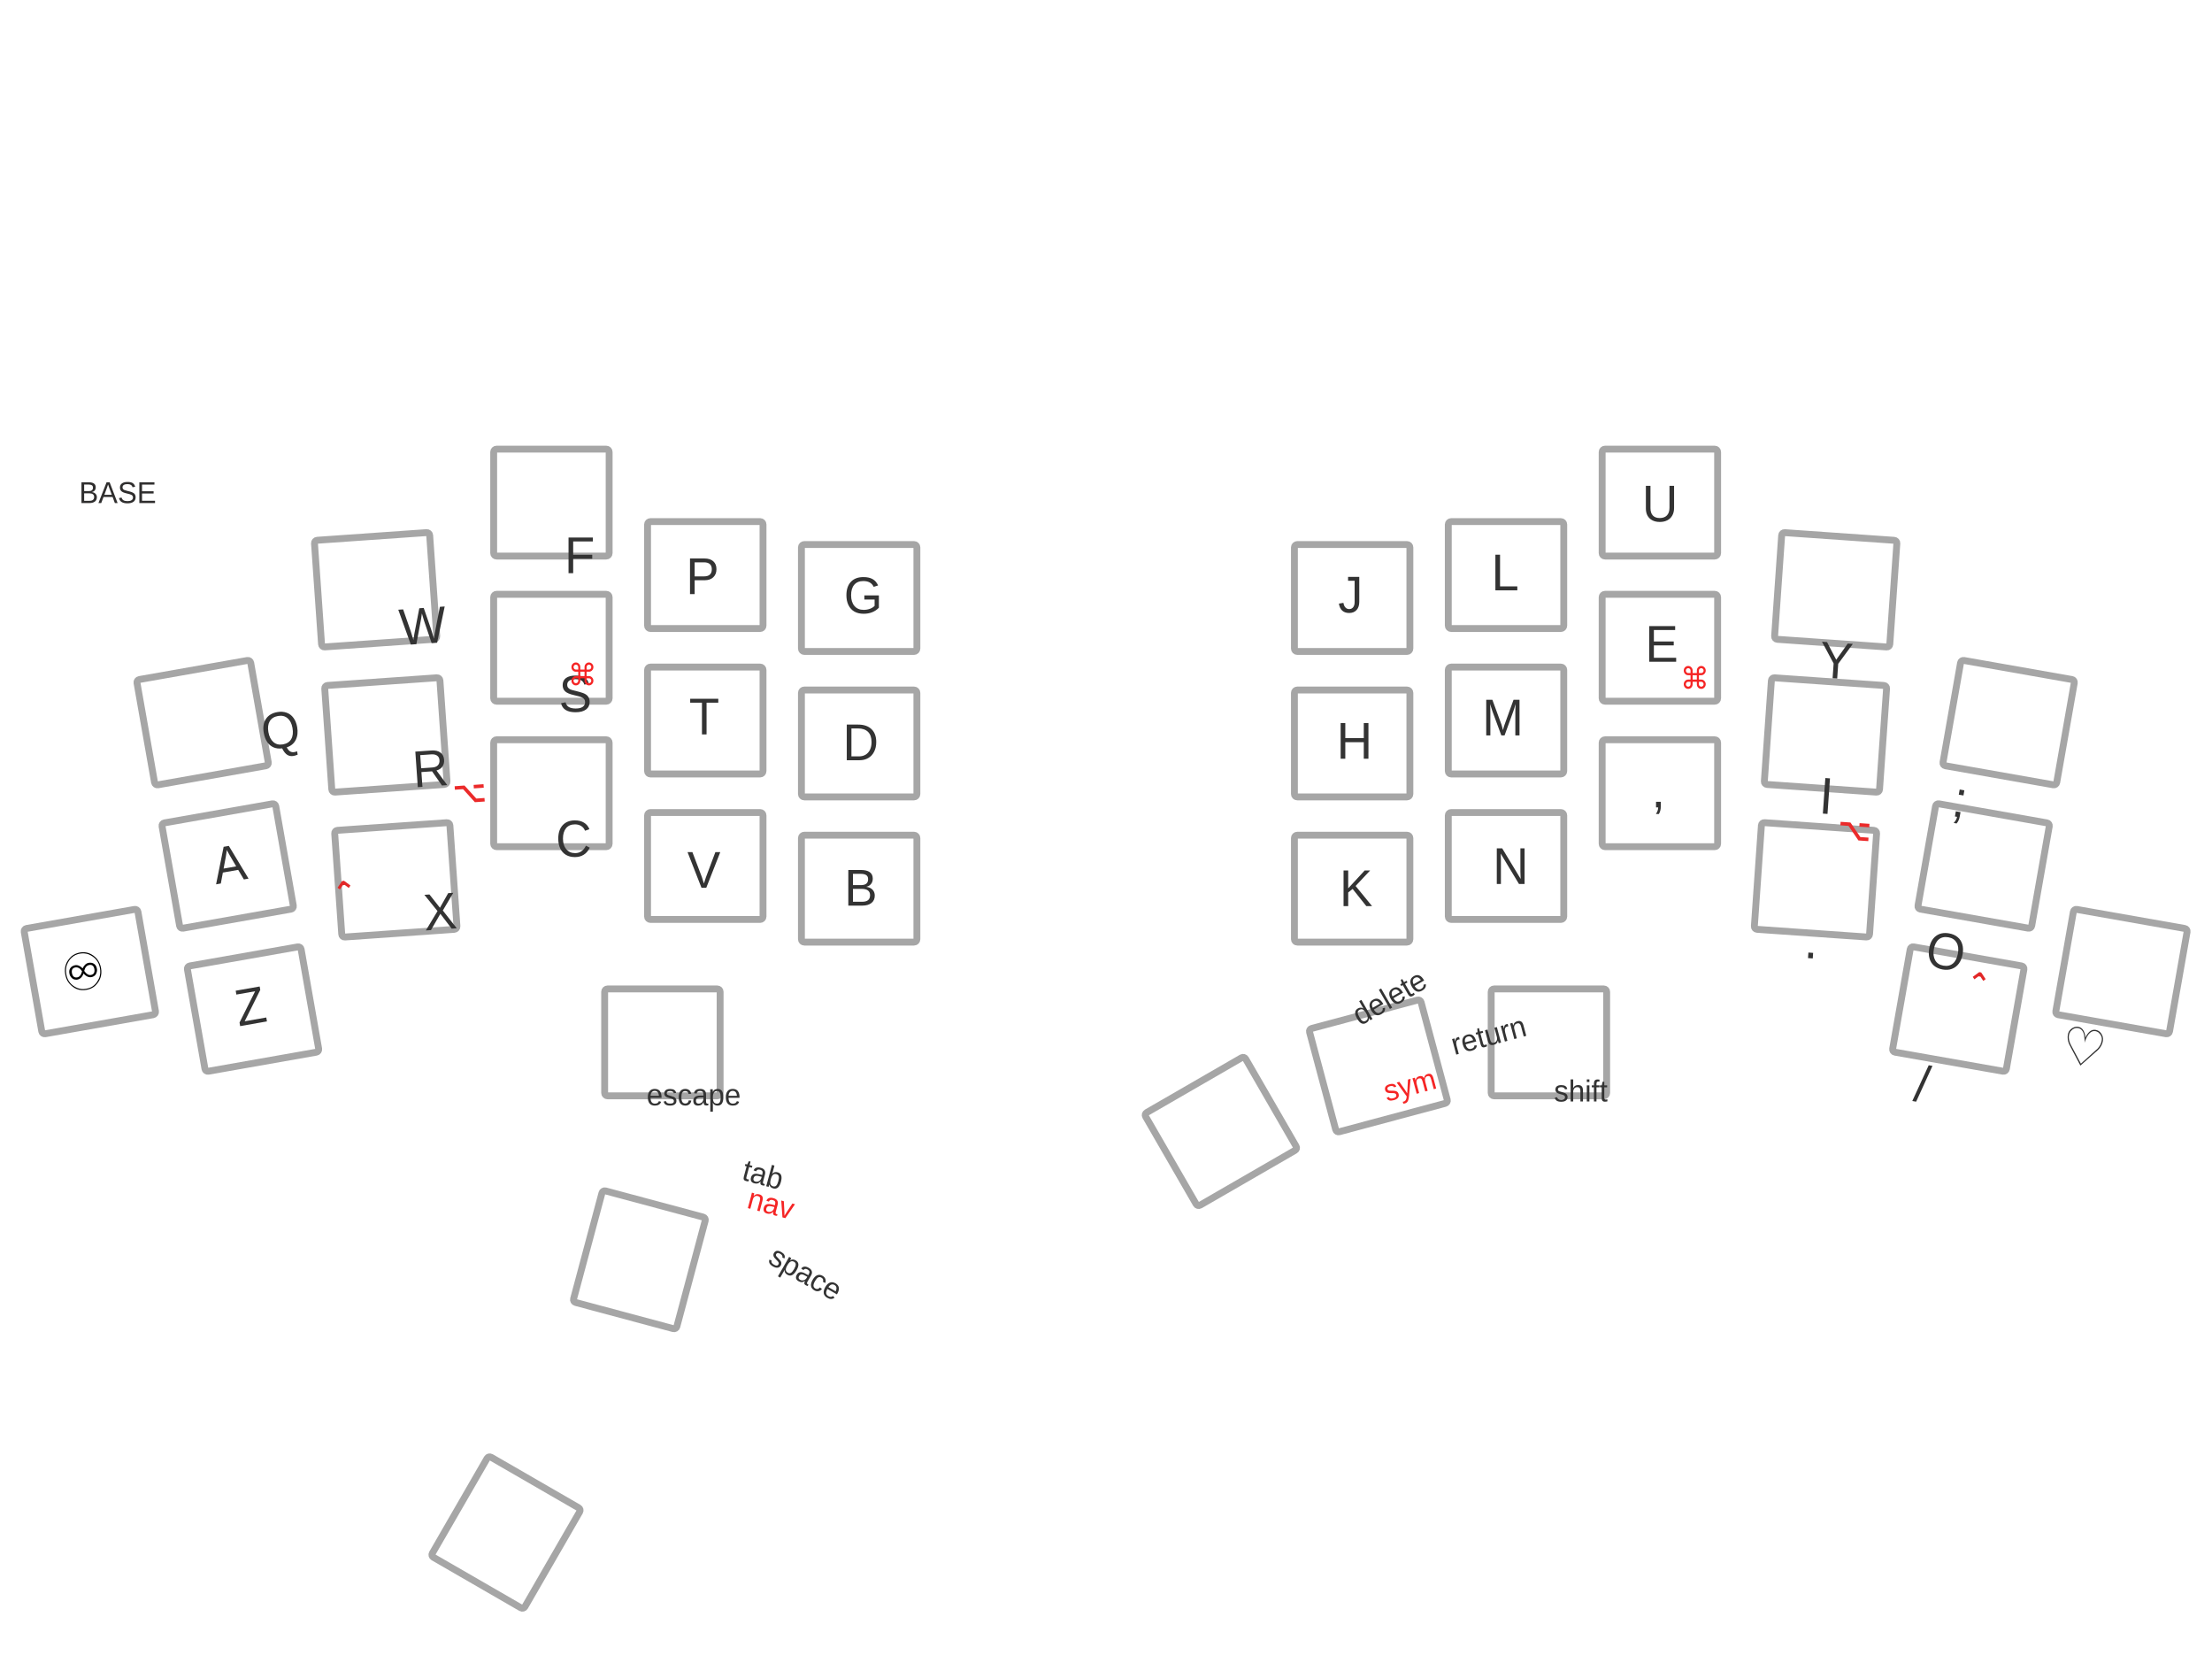
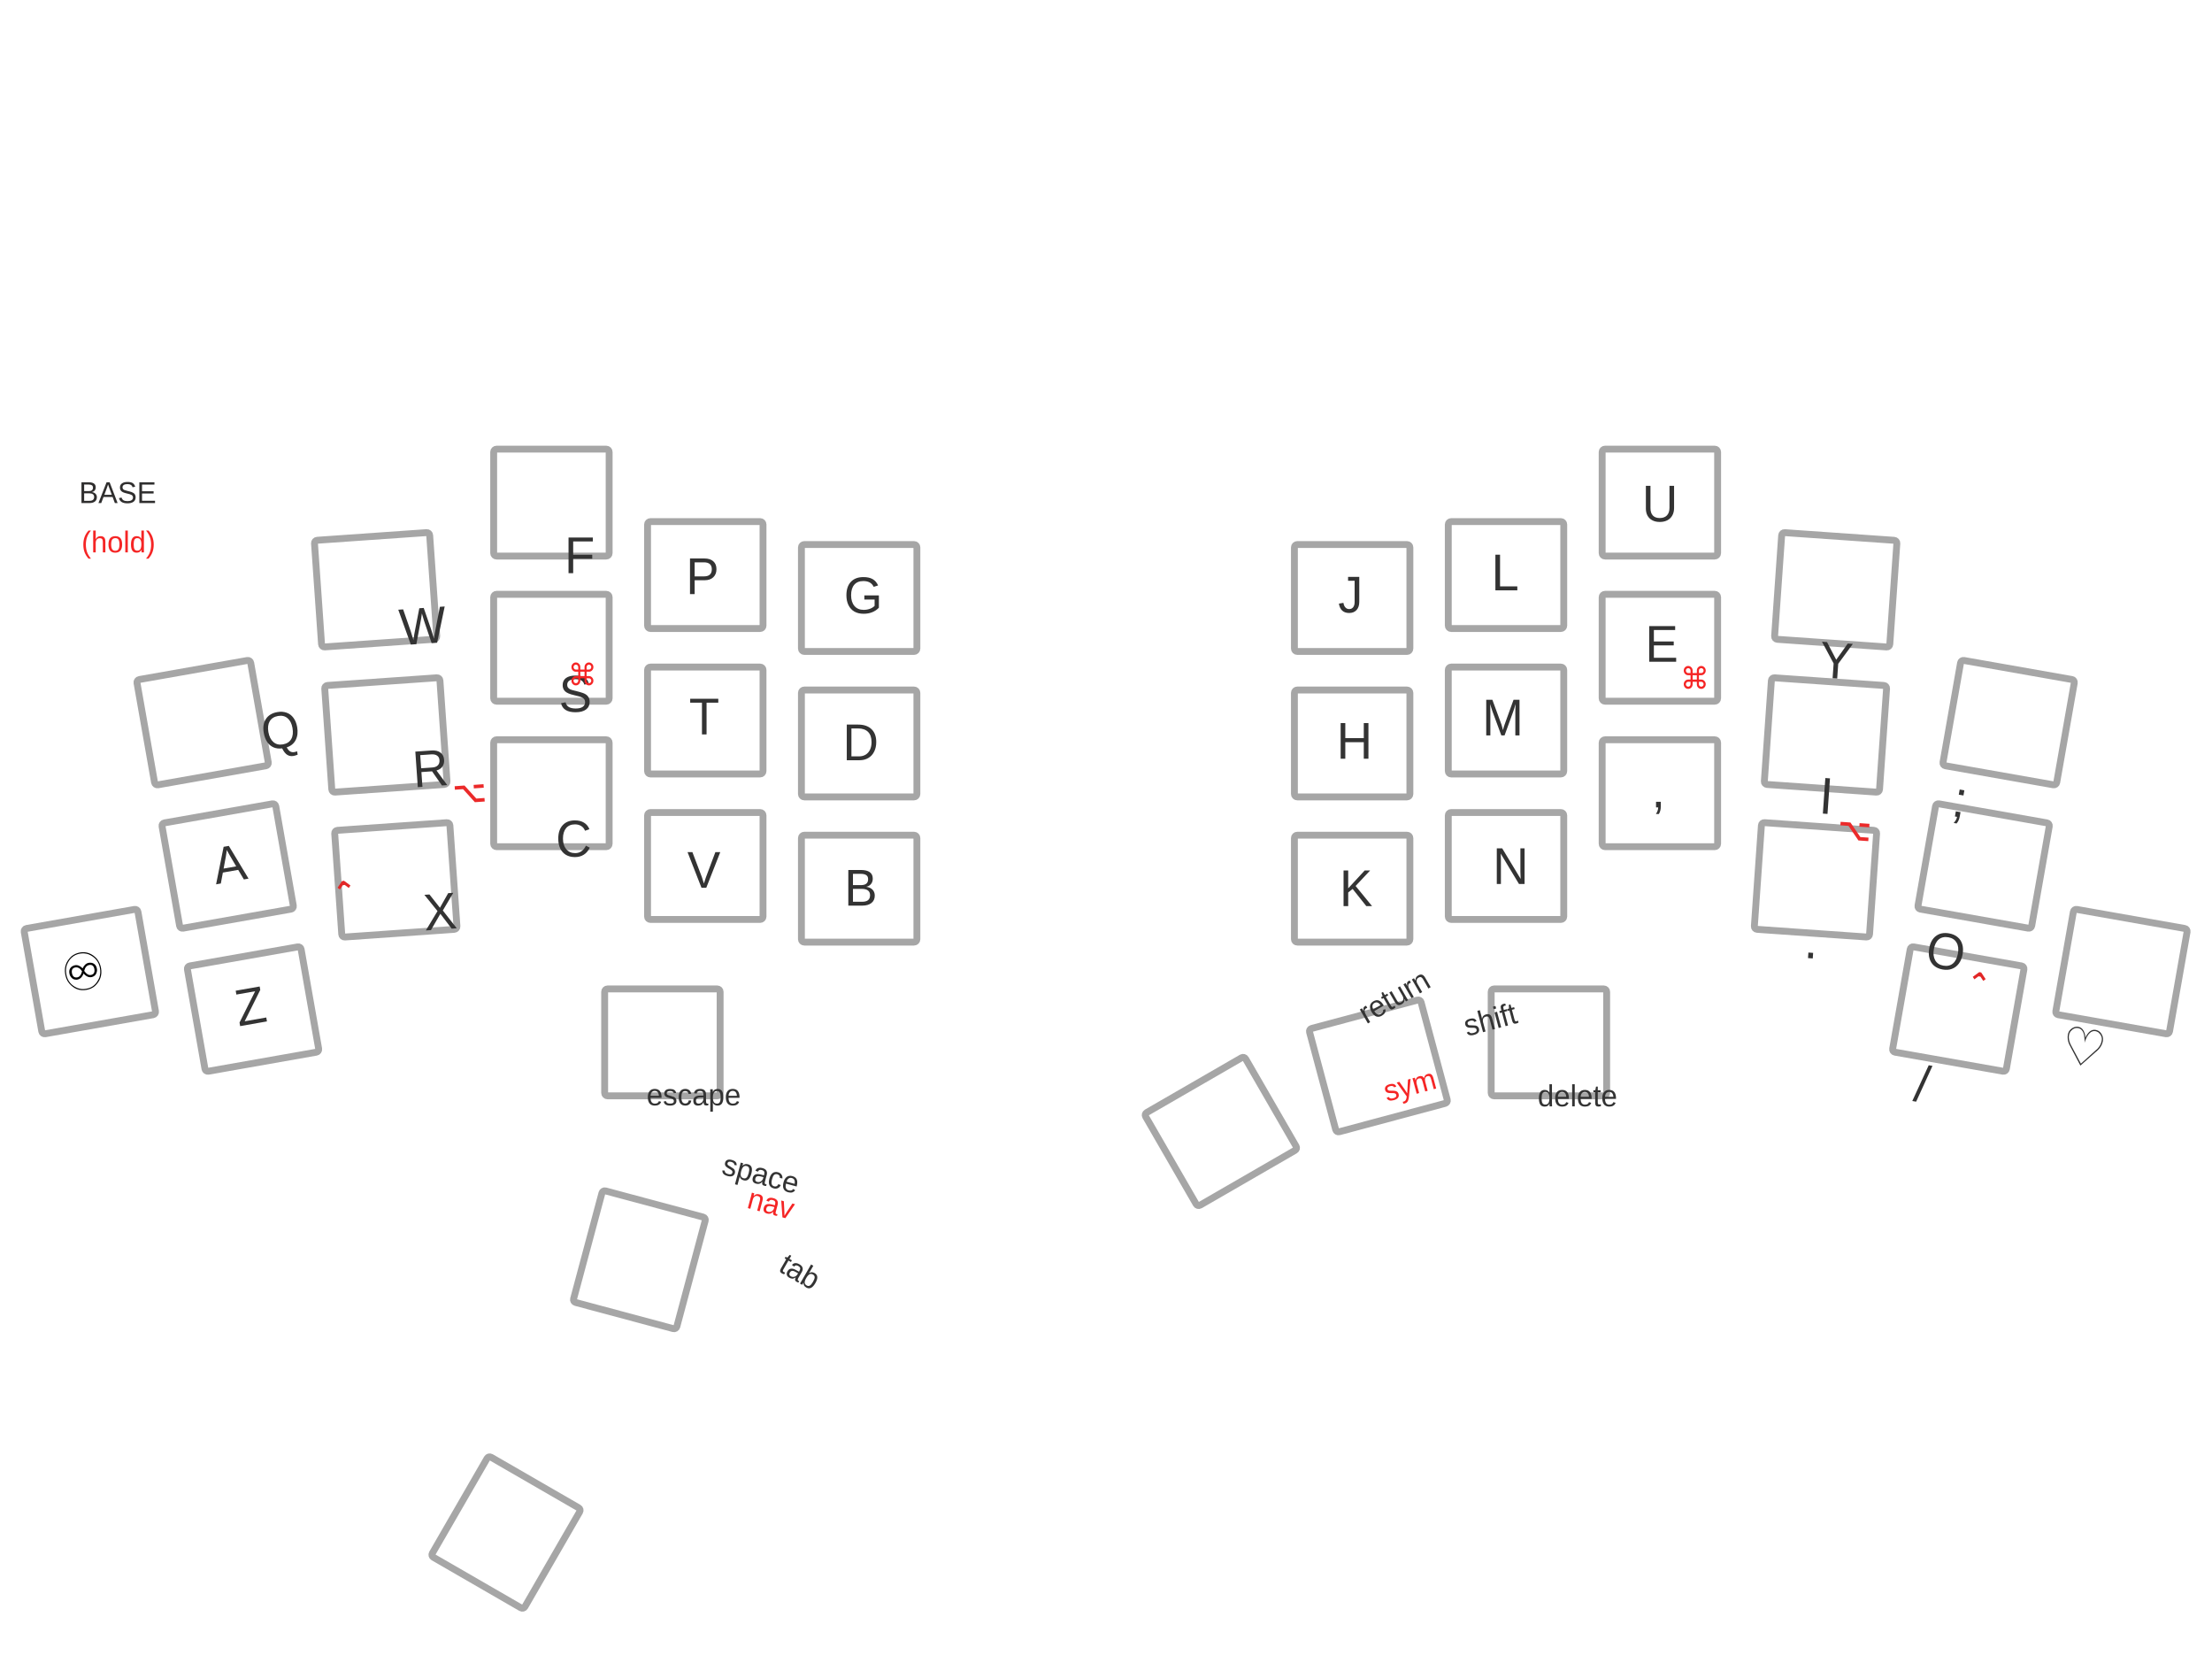
<svg xmlns="http://www.w3.org/2000/svg" width="258.64mm" height="194.36mm" viewBox="0 0 733.16 267.46">
  <defs>
    <style>
      .cls-1 {
        fill: #161b22;
      }

      .cls-2 {
        fill: none;
        stroke: #a6a6a6;
        stroke-miterlimit: 10;
        stroke-width: 2.28px;
      }
    </style>
  </defs>
  <rect class="cls-2" x="265.63" y="38.69" width="38.27" height="35.43" rx=".95" ry=".95" />
  <rect class="cls-2" x="265.63" y="86.89" width="38.27" height="35.43" rx=".95" ry=".95" />
  <rect class="cls-2" x="265.63" y="135" width="38.27" height="35.43" rx=".95" ry=".95" />
  <rect class="cls-2" x="214.63" y="31.09" width="38.27" height="35.43" rx=".95" ry=".95" />
  <rect class="cls-2" x="214.63" y="79.29" width="38.27" height="35.43" rx=".95" ry=".95" />
  <rect class="cls-2" x="214.63" y="127.49" width="38.27" height="35.43" rx=".95" ry=".95" />
  <rect class="cls-2" x="163.63" y="7.08" width="38.27" height="35.43" rx=".95" ry=".95" />
  <rect class="cls-2" x="163.63" y="55.18" width="38.27" height="35.43" rx=".95" ry=".95" />
  <rect class="cls-2" x="163.63" y="103.38" width="38.27" height="35.43" rx=".95" ry=".95" />
  <rect class="cls-2" x="200.41" y="185.94" width="38.27" height="35.43" rx=".95" ry=".95" />
  <rect class="cls-2" x="105.36" y="35.97" width="38.27" height="35.43" rx="0.95" ry="0.95" transform="matrix(0.997564, -0.069756, 0.069756, 0.997564, -3.44, 8.81)" />
  <rect class="cls-2" x="108.76" y="84.07" width="38.27" height="35.43" rx="0.95" ry="0.95" transform="matrix(0.997564, -0.069756, 0.069756, 0.997564, -6.79, 9.17)" />
  <rect class="cls-2" x="112.06" y="132.08" width="38.27" height="35.43" rx="0.95" ry="0.95" transform="matrix(0.997564, -0.069756, 0.069756, 0.997564, -10.13, 9.52)" />
  <rect class="cls-2" x="48.03" y="79.99" width="38.27" height="35.43" rx="0.95" ry="0.95" transform="matrix(0.984808, -0.173648, 0.173648, 0.984808, -15.95, 13.15)" />
  <rect class="cls-2" x="56.33" y="127.5" width="38.27" height="35.43" rx="0.95" ry="0.95" transform="matrix(0.984808, -0.173648, 0.173648, 0.984808, -24.07, 15.31)" />
  <rect class="cls-2" x="64.73" y="174.9" width="38.27" height="35.43" rx="0.95" ry="0.95" transform="matrix(0.984808, -0.173648, 0.173648, 0.984808, -32.17, 17.49)" />
  <rect class="cls-2" x="258.34" y="192.31" width="35.43" height="38.27" rx="0.95" ry="0.95" transform="matrix(0.965926, 0.258819, -0.258819, 0.965926, 0.003515, 0.002425)" style="transform-box: fill-box; transform-origin: 50% 50%;" />
  <rect class="cls-2" x="310.56" y="214.04" width="35.43" height="38.27" rx="0.95" ry="0.95" transform="matrix(0.866025, 0.5, -0.5, 0.866025, 0.007985, -0.001904)" style="transform-box: fill-box; transform-origin: 50% 50%;" />
  <rect class="cls-2" x="10.65" y="162.48" width="38.27" height="35.43" rx="0.95" ry="0.95" transform="matrix(0.984808, -0.173648, 0.173648, 0.984808, -30.84, 7.91)" />
  <rect class="cls-2" x="429.03" y="38.69" width="38.27" height="35.43" rx=".95" ry=".95" />
  <rect class="cls-2" x="429.03" y="86.89" width="38.27" height="35.43" rx=".95" ry=".95" />
  <rect class="cls-2" x="429.03" y="135" width="38.27" height="35.43" rx=".95" ry=".95" />
  <rect class="cls-2" x="480.03" y="31.09" width="38.27" height="35.43" rx=".95" ry=".95" />
  <rect class="cls-2" x="480.03" y="79.29" width="38.27" height="35.43" rx=".95" ry=".95" />
  <rect class="cls-2" x="480.03" y="127.49" width="38.27" height="35.43" rx=".95" ry=".95" />
  <rect class="cls-2" x="531.03" y="7.08" width="38.27" height="35.43" rx=".95" ry=".95" />
  <rect class="cls-2" x="531.03" y="55.18" width="38.27" height="35.43" rx=".95" ry=".95" />
  <rect class="cls-2" x="531.03" y="103.38" width="38.27" height="35.43" rx=".95" ry=".95" />
  <rect class="cls-2" x="494.25" y="185.94" width="38.27" height="35.43" rx=".95" ry=".95" />
  <rect class="cls-2" x="590.72" y="34.56" width="35.43" height="38.27" rx="0.95" ry="0.95" transform="matrix(0.069756, -0.997564, 0.997564, 0.069756, 512.44, 656.9)" />
  <rect class="cls-2" x="587.32" y="82.66" width="35.43" height="38.27" rx="0.95" ry="0.95" transform="matrix(0.069756, -0.997564, 0.997564, 0.069756, 461.29, 698.25)" />
  <rect class="cls-2" x="584.02" y="130.66" width="35.43" height="38.27" rx="0.95" ry="0.95" transform="matrix(0.069756, -0.997564, 0.997564, 0.069756, 410.33, 739.61)" />
  <rect class="cls-2" x="648.05" y="78.57" width="35.43" height="38.27" rx="0.95" ry="0.95" transform="matrix(0.173648, -0.984808, 0.984808, 0.173648, 453.93, 736.39)" />
  <rect class="cls-2" x="639.75" y="126.08" width="35.43" height="38.27" rx="0.95" ry="0.95" transform="matrix(0.173648, -0.984808, 0.984808, 0.173648, 400.29, 767.47)" />
  <rect class="cls-2" x="631.35" y="173.48" width="35.43" height="38.27" rx="0.95" ry="0.95" transform="matrix(0.173648, -0.984808, 0.984808, 0.173648, 346.67, 798.37)" />
  <rect class="cls-2" x="437.73" y="193.73" width="38.27" height="35.43" rx="0.95" ry="0.95" transform="matrix(0.965926, -0.258819, 0.258819, 0.965926, -39.16, 125.46)" />
  <rect class="cls-2" x="385.52" y="215.45" width="38.27" height="35.43" rx="0.95" ry="0.95" transform="matrix(0.866025, -0.5, 0.5, 0.866025, -62.37, 233.57)" />
  <rect class="cls-2" x="685.43" y="161.06" width="35.43" height="38.27" rx="0.95" ry="0.95" transform="matrix(0.173648, -0.984808, 0.984808, 0.173648, 403.59, 841.37)" />
  <text style="white-space: pre; fill: rgb(51, 51, 51); font-family: Arial, sans-serif; font-size: 14.7px; transform-box: fill-box; transform-origin: 50% 50%;" transform="matrix(1.103192, -0.194522, 0.20288, 1.150589, 0.61562, 3.863623)" x="60.541" y="99.989">Q</text>
  <text style="white-space: pre; fill: rgb(51, 51, 51); font-family: Arial, sans-serif; font-size: 14.7px;" transform="matrix(1.103192, -0.194522, 0.20288, 1.150589, -15.483, 48.0233)" x="60.541" y="99.989">A</text>
  <text style="white-space: pre; fill: rgb(51, 51, 51); font-family: Arial, sans-serif; font-size: 14.7px;" transform="matrix(1.103192, -0.194522, 0.20288, 1.150589, -7.987656, 95.08833)" x="60.541" y="99.989">Z</text>
  <text style="white-space: pre; fill: rgb(51, 51, 51); font-family: Arial, sans-serif; font-size: 14.7px; transform-origin: 66.259px 94.942px;" transform="matrix(1.117482, -0.078142, 0.0815, 1.165493, 56.96186, -39.72893)" x="60.541" y="99.989">W</text>
  <text style="white-space: pre; fill: rgb(51, 51, 51); font-family: Arial, sans-serif; font-size: 14.7px; transform-origin: 66.259px 94.942px;" transform="matrix(1.117482, -0.078142, 0.0815, 1.165493, 61.33786, 7.378838)" x="60.541" y="99.989">R</text>
  <text style="white-space: pre; fill: rgb(51, 51, 51); font-family: Arial, sans-serif; font-size: 14.7px; transform-origin: 66.259px 94.942px;" transform="matrix(1.117482, -0.078142, 0.0815, 1.165493, 64.98035, 54.78702)" x="60.541" y="99.989">X</text>
  <text style="white-space: pre; fill: rgb(51, 51, 51); font-family: Arial, sans-serif; font-size: 14.7px; transform-origin: 66.259px 94.942px;" transform="matrix(1.120211, 0, 0.000001, 1.168339, 119.2745, -68.63982)" x="60.541" y="99.989">F</text>
  <text style="white-space: pre; fill: rgb(51, 51, 51); font-family: Arial, sans-serif; font-size: 14.7px; transform-origin: 66.259px 94.942px;" transform="matrix(1.120211, 0, 0.000001, 1.168339, 117.396, -22.72191)" x="60.541" y="99.989">S</text>
  <text style="white-space: pre; fill: rgb(51, 51, 51); font-family: Arial, sans-serif; font-size: 14.7px; transform-origin: 66.259px 94.942px;" transform="matrix(1.120211, 0, 0.000001, 1.168339, 116.3782, 25.27108)" x="60.541" y="99.989">C</text>
  <text style="white-space: pre; fill: rgb(51, 51, 51); font-family: Arial, sans-serif; font-size: 14.7px;" transform="matrix(1.120211, 0, 0.000001, 1.168339, 159.5348, -61.69971)" x="60.541" y="99.989">P</text>
  <text style="white-space: pre; fill: rgb(51, 51, 51); font-family: Arial, sans-serif; font-size: 14.7px;" transform="matrix(1.120211, 0, 0.000001, 1.168339, 160.5768, -15.21253)" x="60.541" y="99.989">T</text>
  <text style="white-space: pre; fill: rgb(51, 51, 51); font-family: Arial, sans-serif; font-size: 14.7px;" transform="matrix(1.120211, 0, 0.000001, 1.168339, 159.9964, 35.59718)" x="60.541" y="99.989">V</text>
  <text style="white-space: pre; fill: rgb(51, 51, 51); font-family: Arial, sans-serif; font-size: 14.7px;" transform="matrix(1.120211, 0, 0.000001, 1.168339, 211.8983, -55.35132)" x="60.541" y="99.989">G</text>
  <text style="white-space: pre; fill: rgb(51, 51, 51); font-family: Arial, sans-serif; font-size: 14.7px;" transform="matrix(1.120211, 0, 0.000001, 1.168339, 211.4981, -6.658763)" x="60.541" y="99.989">D</text>
  <text style="white-space: pre; fill: rgb(51, 51, 51); font-family: Arial, sans-serif; font-size: 14.7px;" transform="matrix(1.120211, 0, 0.000001, 1.168339, 212.0071, 41.51938)" x="60.541" y="99.989">B</text>
  <text style="white-space: pre; fill: rgb(51, 51, 51); font-family: Arial, sans-serif; font-size: 14.7px;" transform="matrix(1.120211, 0, 0.000001, 1.168339, 375.6908, -55.61186)" x="60.541" y="99.989">J</text>
  <text style="white-space: pre; fill: rgb(51, 51, 51); font-family: Arial, sans-serif; font-size: 14.7px;" transform="matrix(1.120211, 0, 0.000001, 1.168339, 375.1916, -7.157793)" x="60.541" y="99.989">H</text>
  <text style="white-space: pre; fill: rgb(51, 51, 51); font-family: Arial, sans-serif; font-size: 14.7px;" transform="matrix(1.120211, 0, 0.000001, 1.168339, 376.1524, 41.68504)" x="60.541" y="99.989">K</text>
  <text style="white-space: pre; fill: rgb(51, 51, 51); font-family: Arial, sans-serif; font-size: 14.7px;" transform="matrix(1.120211, 0, 0.000001, 1.168339, 426.4821, -62.95216)" x="60.541" y="99.989">L</text>
  <text style="white-space: pre; fill: rgb(51, 51, 51); font-family: Arial, sans-serif; font-size: 14.7px;" transform="matrix(1.120211, 0, 0.000001, 1.168339, 423.4441, -14.88018)" x="60.541" y="99.989">M</text>
  <text style="white-space: pre; fill: rgb(51, 51, 51); font-family: Arial, sans-serif; font-size: 14.7px;" transform="matrix(1.120211, 0, 0.000001, 1.168339, 426.9436, 34.34474)" x="60.541" y="99.989">N</text>
  <text style="white-space: pre; fill: rgb(51, 51, 51); font-family: Arial, sans-serif; font-size: 14.7px;" transform="matrix(1.120211, 0, 0.000001, 1.168339, 476.426, -85.77724)" x="60.541" y="99.989">U</text>
  <text style="white-space: pre; fill: rgb(51, 51, 51); font-family: Arial, sans-serif; font-size: 14.7px;" transform="matrix(1.120211, 0, 0.000001, 1.168339, 477.468, -39.29005)" x="60.541" y="99.989">E</text>
  <text style="white-space: pre; fill: rgb(51, 51, 51); font-family: Arial, sans-serif; font-size: 14.7px;" transform="matrix(1.120211, 0, 0.000001, 1.168339, 479.5505, 8.963473)" x="60.541" y="99.989">,</text>
  <text style="white-space: pre; fill: rgb(51, 51, 51); font-family: Arial, sans-serif; font-size: 14.7px; transform-box: fill-box; transform-origin: 50% 50%;" transform="matrix(1.117482, 0.078143, -0.081498, 1.165493, 543.1937, -38.60883)" x="60.541" y="99.989">Y</text>
  <text style="white-space: pre; fill: rgb(51, 51, 51); font-family: Arial, sans-serif; font-size: 14.7px; transform-box: fill-box; transform-origin: 50% 50%;" transform="matrix(1.117482, 0.078143, -0.081498, 1.165493, 543.1607, 6.472537)" x="60.541" y="99.989">I</text>
  <text style="white-space: pre; fill: rgb(51, 51, 51); font-family: Arial, sans-serif; font-size: 14.7px; transform-box: fill-box; transform-origin: 50% 50%;" transform="matrix(1.117482, 0.078143, -0.081498, 1.165493, 538.2552, 54.35591)" x="60.541" y="99.989">.</text>
  <text style="white-space: pre; fill: rgb(51, 51, 51); font-family: Arial, sans-serif; font-size: 14.7px; transform-origin: 65.443px 94.942px;" transform="matrix(1.103192, 0.194524, -0.202878, 1.150589, 599.955, 1.711153)" x="60.541" y="99.989">;</text>
  <text style="white-space: pre; fill: rgb(51, 51, 51); font-family: Arial, sans-serif; font-size: 14.7px; transform-origin: 62.584px 94.942px;" transform="matrix(1.103192, 0.194524, -0.202878, 1.150589, 591.123, 51.41251)" x="60.541" y="99.989">O</text>
  <text style="white-space: pre; fill: rgb(51, 51, 51); font-family: Arial, sans-serif; font-size: 14.7px; transform-origin: 62.584px 94.942px;" transform="matrix(1.103192, 0.194524, -0.202878, 1.150589, 587.3512, 96.09236)" x="60.541" y="99.989">/</text>
  <text style="font-family: Arial, sans-serif; font-size: 14.7px; font-weight: 700; white-space: pre;" transform="matrix(1.103192, -0.194522, 0.20288, 1.150589, -65.70364, 84.26435)" x="60.541" y="99.989">♾️</text>
  <text style="fill: rgb(51, 51, 51); font-family: Arial, sans-serif; font-size: 14.7px; font-weight: 700; white-space: pre; transform-origin: 62.584px 94.942px;" transform="matrix(1.103192, 0.194524, -0.202878, 1.150589, 635.7983, 83.20659)" x="60.541" y="99.989">♡</text>
  <text style="white-space: pre; fill: rgb(51, 51, 51); font-family: Arial, sans-serif; font-size: 14.7px; transform-origin: 66.259px 94.942px;" transform="matrix(1.117482, -0.078142, 0.0815, 1.165493, 71.91763, 12.77738)" y="99.989" x="60.541" />
  <text style="fill: rgb(226, 39, 39); font-family: Arial, sans-serif; font-size: 8.561px; font-weight: 700; line-height: 17.806px; white-space: pre; transform-origin: 66.259px 94.942px;" transform="matrix(1.103192, -0.194522, 0.202881, 1.15059, 23.91689, 54.79553)" x="60.541" y="99.989">⌃</text>
  <text style="fill: rgb(235, 42, 42); font-family: Arial, sans-serif; font-size: 8.559px; font-weight: 700; line-height: 20.542px; white-space: pre; transform-origin: 66.259px 94.942px;" transform="matrix(1.117482, -0.078142, 0.0815, 1.165493, 74.55899, 12.75393)" x="60.541" y="99.989">⌥</text>
  <text style="fill: rgb(245, 37, 37); font-family: Arial, sans-serif; font-size: 8.559px; white-space: pre;" transform="matrix(1.120211, 0, 0.000001, 1.168339, 120.4287, -31.45932)" x="60.541" y="99.989">⌘</text>
  <text style="fill: rgb(245, 37, 37); font-family: Arial, sans-serif; font-size: 8.559px; white-space: pre;" transform="matrix(1.120211, 0, 0.000001, 1.168339, 489.1031, -30.30196)" x="60.541" y="99.989">⌘</text>
  <text style="fill: rgb(235, 42, 42); font-family: Arial, sans-serif; font-size: 8.559px; font-weight: 700; line-height: 20.542px; white-space: pre; transform-origin: 66.259px 94.942px;" transform="matrix(1.117482, 0.078142, -0.081498, 1.165493, 549.4263, 14.98677)" x="60.541" y="99.989">⌥</text>
  <text style="fill: rgb(226, 39, 39); font-family: Arial, sans-serif; font-size: 8.561px; font-weight: 700; line-height: 17.806px; white-space: pre; transform-origin: 66.259px 94.942px;" transform="matrix(1.103192, 0.194523, -0.202879, 1.15059, 604.5972, 60.12044)" x="60.541" y="99.989">⌃</text>
-   <text style="fill: rgb(51, 51, 51); font-family: Arial, sans-serif; font-size: 8.647px; white-space: pre; transform-box: fill-box; transform-origin: 19.613px 8.26px;" transform="matrix(0.970131, 0.560106, -0.584168, 1.011812, 253.826, 141.5329)" x="60.541" y="99.989">space</text>
-   <text style="fill: rgb(51, 51, 51); font-family: Arial, sans-serif; font-size: 8.647px; white-space: pre; transform-origin: 80.154px 100.448px;" transform="matrix(0.970132, -0.560105, 0.584171, 1.01181, 333.6497, 131.0116)" x="60.541" y="99.989">delete</text>
-   <text style="fill: rgb(51, 51, 51); font-family: Arial, sans-serif; font-size: 8.647px; white-space: pre; transform-origin: 80.154px 100.448px;" transform="matrix(1.082042, -0.289932, 0.30239, 1.128528, 386.2926, 112.5845)" x="60.541" y="99.989">return</text>
-   <text style="fill: rgb(51, 51, 51); font-family: Arial, sans-serif; font-size: 8.647px; white-space: pre; transform-origin: 80.154px 100.448px;" transform="matrix(1.082041, 0.289932, -0.302387, 1.128529, 210.2679, 118.6739)" x="60.541" y="99.989">tab</text>
+   <text style="fill: rgb(51, 51, 51); font-family: Arial, sans-serif; font-size: 8.647px; white-space: pre; transform-box: fill-box; transform-origin: 19.613px 8.26px;" transform="matrix(1.082041, 0.289933, -0.302387, 1.12853, 203.5779, 116.8327)" x="60.541" y="99.989">space</text>
+   <text style="fill: rgb(51, 51, 51); font-family: Arial, sans-serif; font-size: 8.647px; white-space: pre; transform-origin: 80.154px 100.448px;" transform="matrix(1.120211, 0.000001, 0.000002, 1.168339, 441.8506, 108.0262)" x="60.541" y="99.989">delete</text>
+   <text style="fill: rgb(51, 51, 51); font-family: Arial, sans-serif; font-size: 8.647px; white-space: pre; transform-origin: 80.154px 100.448px;" transform="matrix(0.970132, -0.560106, 0.584171, 1.01181, 335.6739, 130.4426)" x="60.541" y="99.989">return</text>
+   <text style="fill: rgb(51, 51, 51); font-family: Arial, sans-serif; font-size: 8.647px; white-space: pre; transform-origin: 80.154px 100.448px;" transform="matrix(0.970132, 0.560106, -0.584168, 1.011812, 257.2888, 144.1426)" x="60.541" y="99.989">tab</text>
  <text style="fill: rgb(51, 51, 51); font-family: Arial, sans-serif; font-size: 8.647px; white-space: pre; transform-origin: 80.154px 100.448px;" transform="matrix(1.120211, 0, 0.000001, 1.168339, 146.5008, 107.6924)" x="60.541" y="99.989">escape</text>
-   <text style="fill: rgb(51, 51, 51); font-family: Arial, sans-serif; font-size: 8.647px; white-space: pre; transform-origin: 80.154px 100.448px;" transform="matrix(1.120211, 0, 0.000001, 1.168339, 447.2507, 106.415)" x="60.541" y="99.989">shift</text>
+   <text style="fill: rgb(51, 51, 51); font-family: Arial, sans-serif; font-size: 8.647px; white-space: pre; transform-origin: 80.154px 100.448px;" transform="matrix(1.082041, -0.289932, 0.302389, 1.128529, 390.489, 106.415)" x="60.541" y="99.989">shift</text>
  <text style="fill: rgb(245, 37, 37); font-family: Arial, sans-serif; font-size: 8.559px; white-space: pre; transform-box: fill-box; transform-origin: 50% 50%;" transform="matrix(1.082041, 0.289932, -0.302388, 1.128529, 211.964, 128.0022)" x="60.541" y="99.989">nav</text>
  <text style="fill: rgb(245, 37, 37); font-family: Arial, sans-serif; font-size: 8.559px; white-space: pre;" transform="matrix(1.082041, -0.289932, 0.302389, 1.128529, 363.9102, 128.036)" x="60.541" y="99.989">sym</text>
  <text style="fill: rgb(47, 46, 46); font-family: Arial, sans-serif; font-size: 8.559px; white-space: pre;" transform="matrix(1.120211, 0, 0.000001, 1.168339, -41.60406, -91.87846)" x="60.541" y="99.989">BASE</text>
+   <text style="fill: rgb(245, 37, 37); font-family: Arial, sans-serif; font-size: 8.559px; white-space: pre;" transform="matrix(1.120211, 0, 0.000001, 1.168339, -40.79299, -75.52307)" x="60.541" y="99.989">(hold)</text>
</svg>
